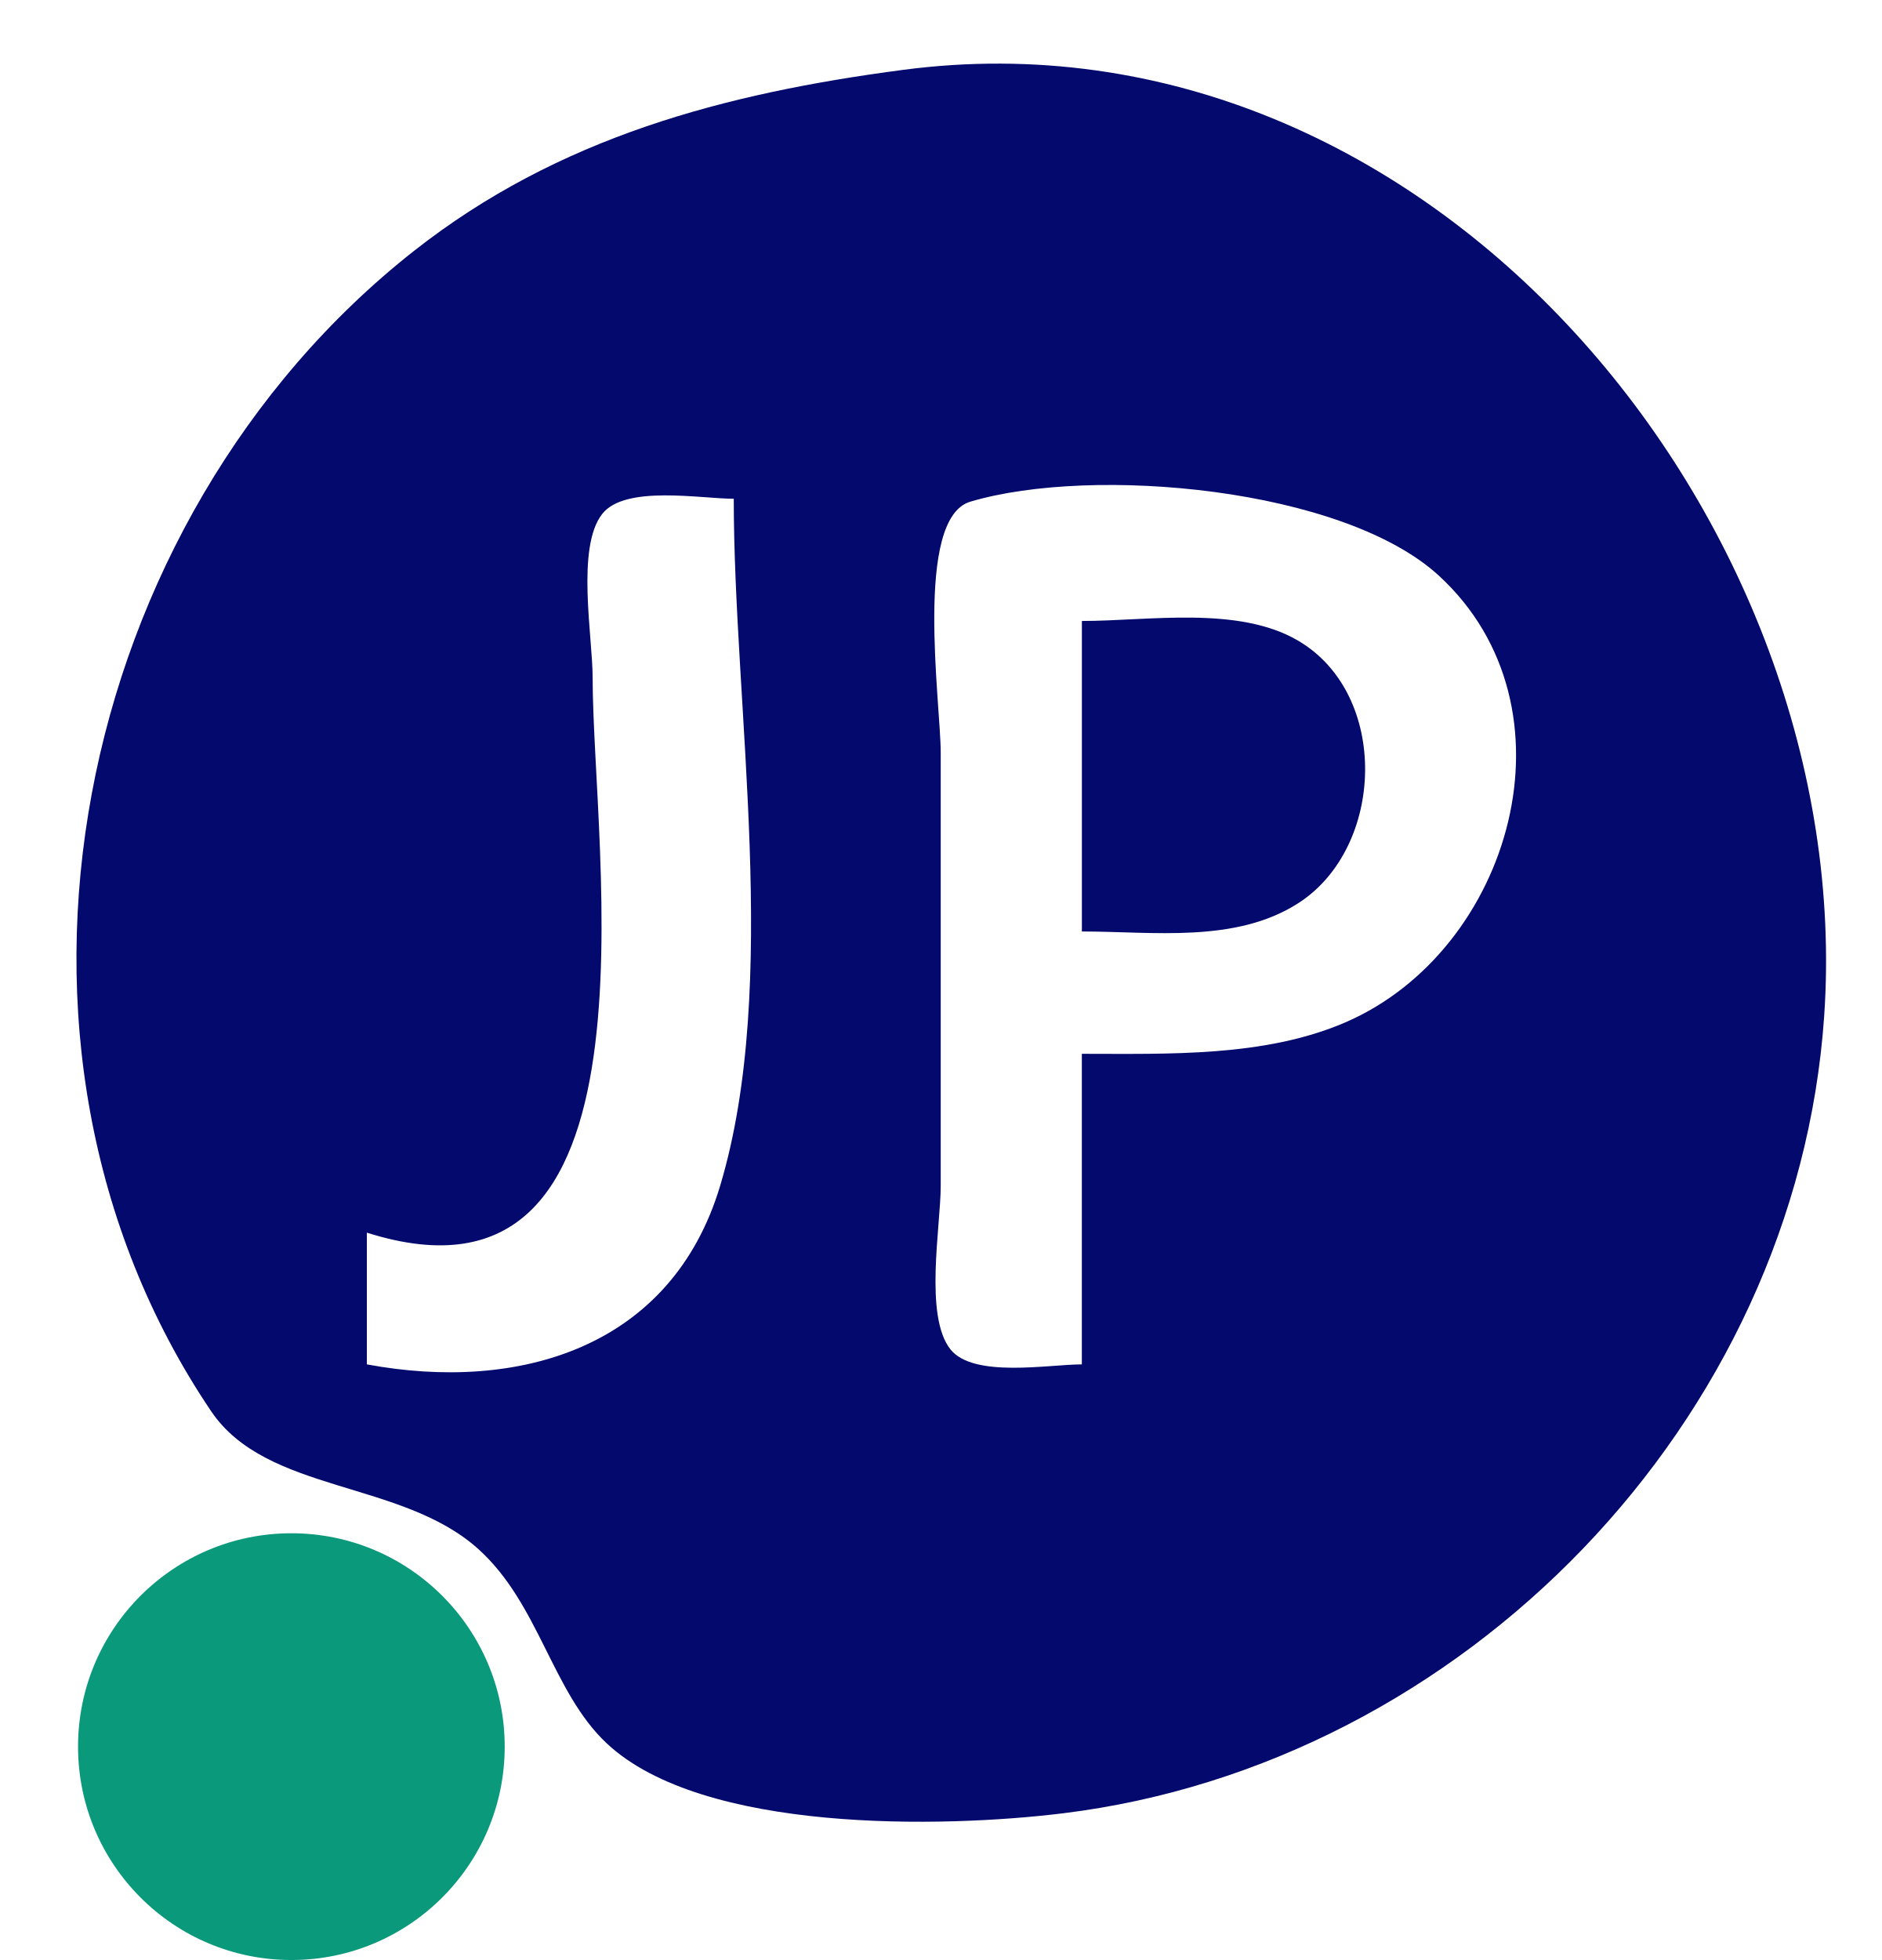
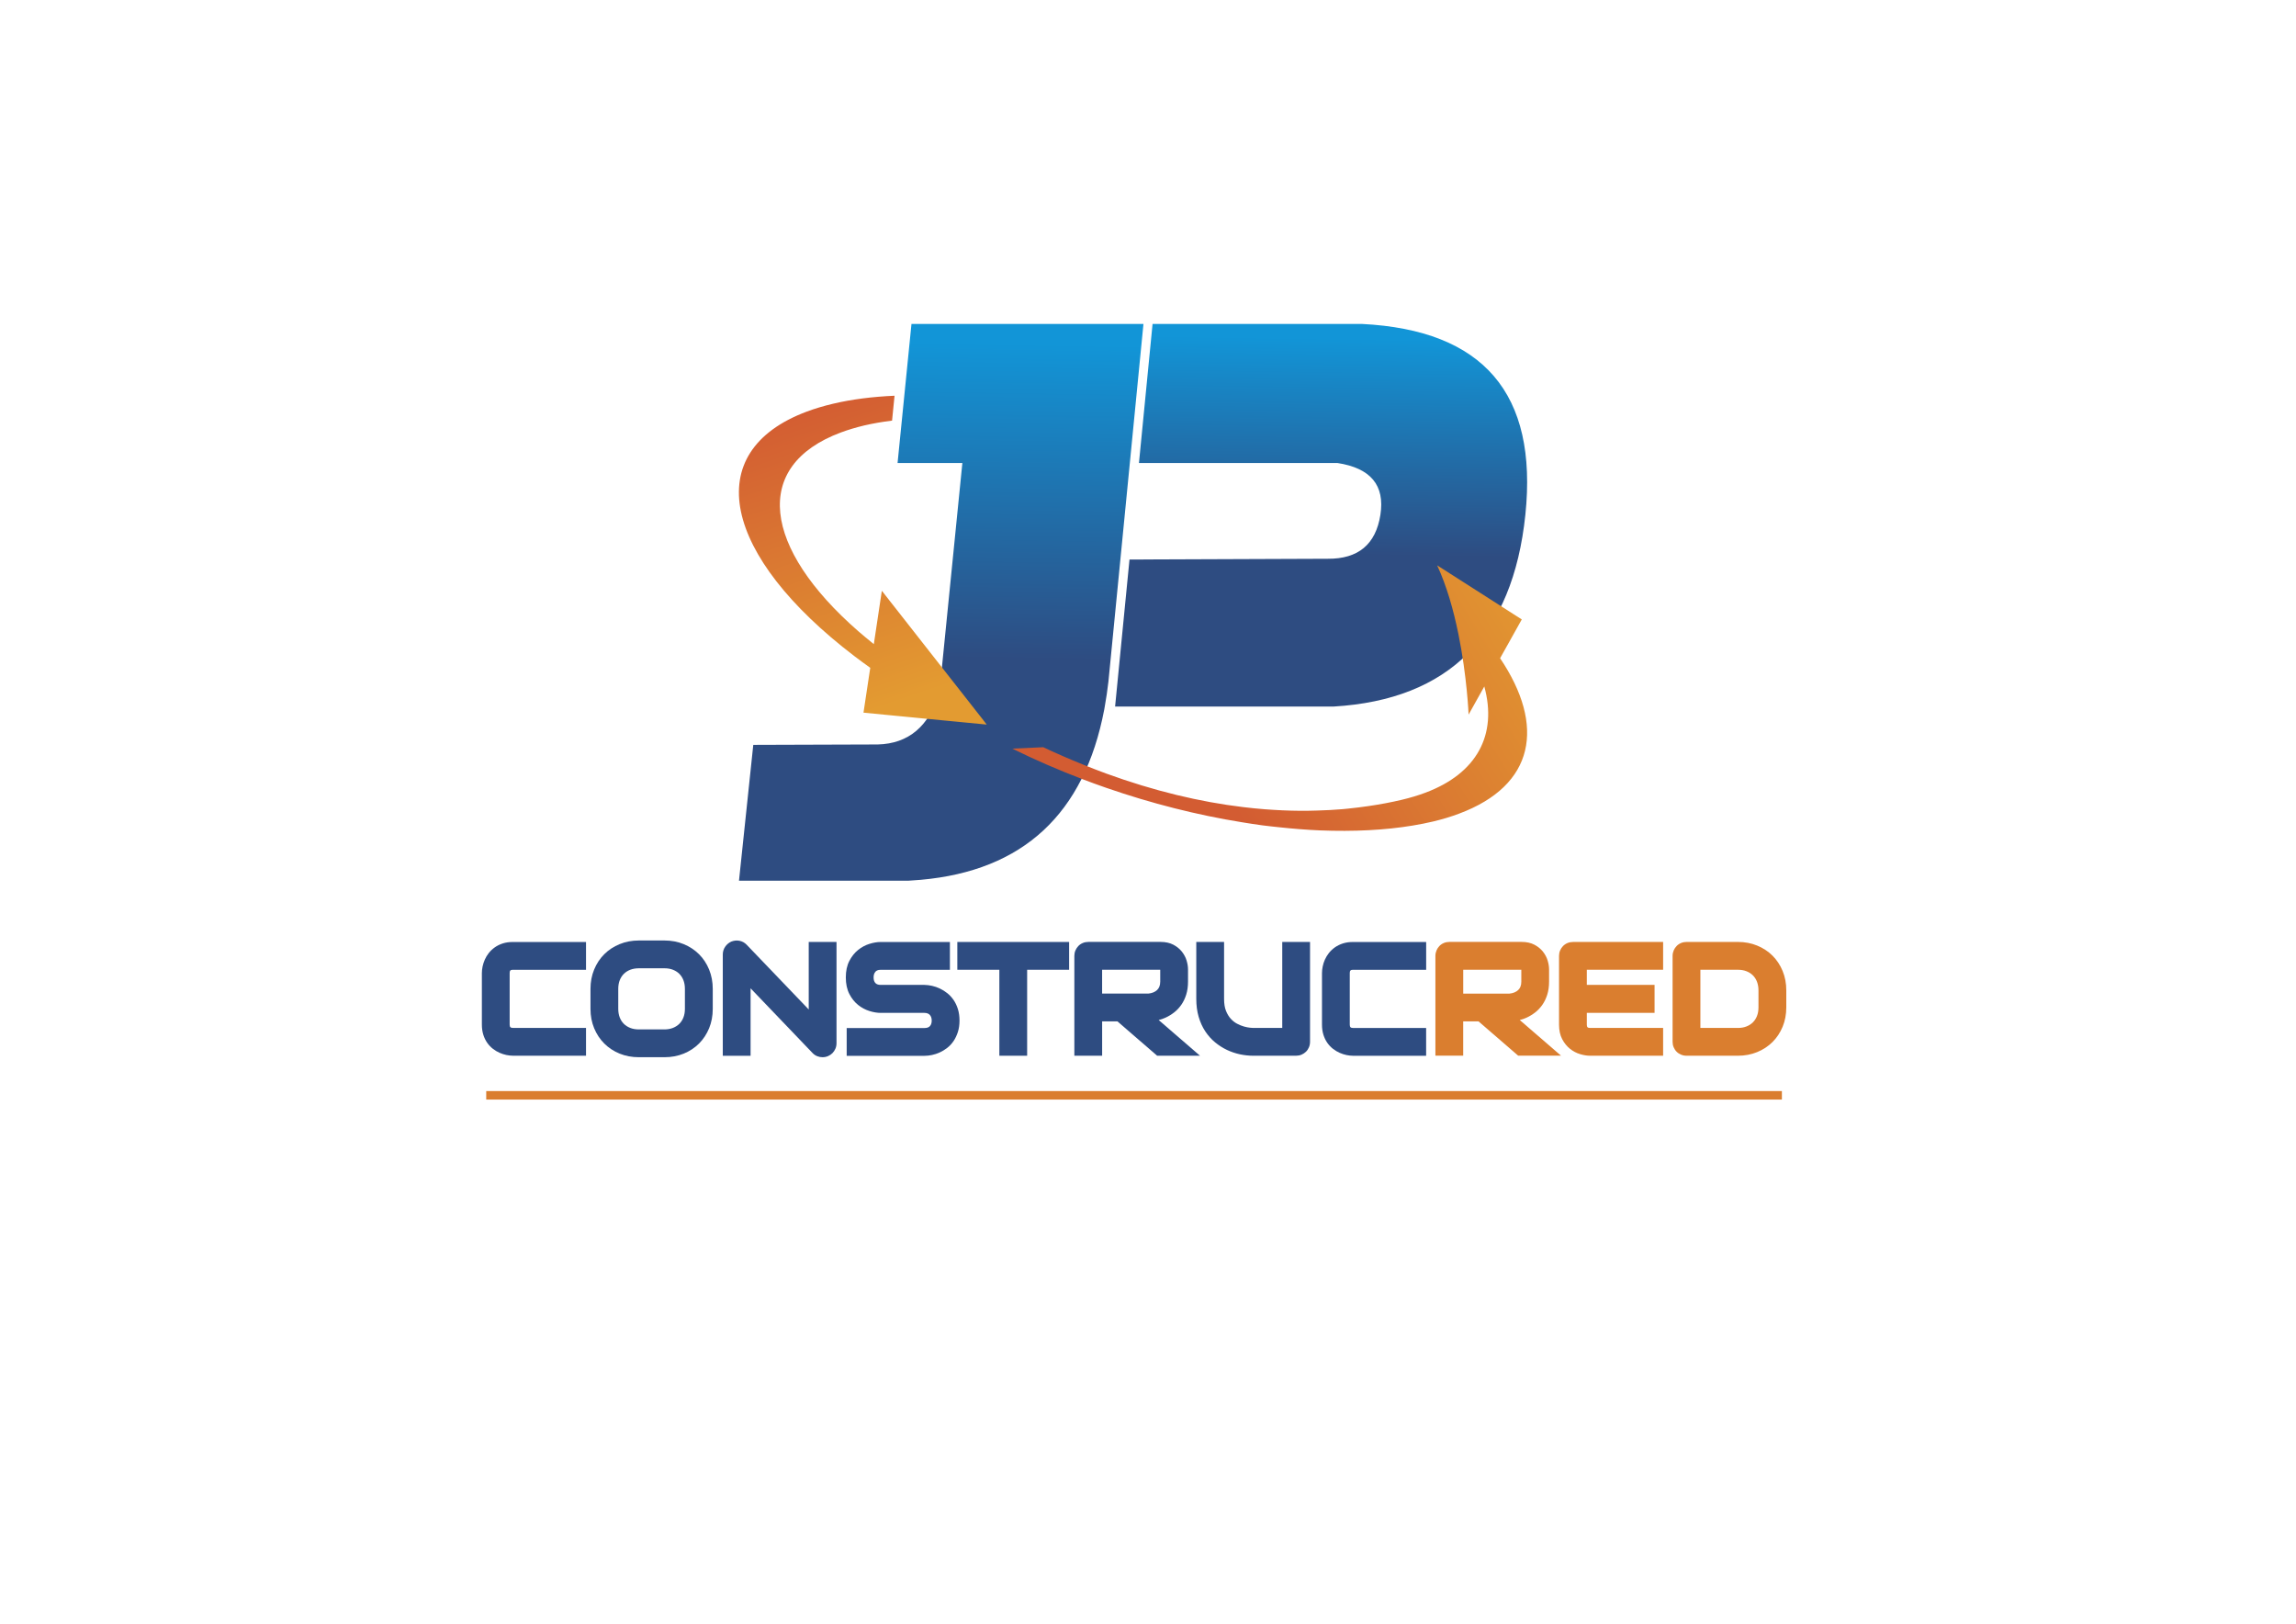
- <svg xmlns="http://www.w3.org/2000/svg" width="52.917mm" height="55.114mm" viewBox="0 0 52.917 55.114" version="1.1" id="svg5" xml:space="preserve">
-   <defs id="defs2" />
-   <g id="layer1" transform="translate(-40.96102,-28.8965)">
-     <path style="fill:#03096d;stroke:none;stroke-width:0.265" d="m 66.361,30.861 c -5.015,0.66 -9.693,1.893 -13.758,5.092 -9.58,7.537 -12.681,22.284 -5.704,32.626 1.561,2.314 5.346,1.928 7.512,3.873 1.716,1.542 2.075,4.028 3.619,5.471 2.7,2.523 9.437,2.379 12.83,1.962 C 82.127,78.501 91.482,68.865 92.266,57.472 93.222,43.595 81.191,28.909 66.361,30.861 m -4.763,12.059 c 0,5.907 1.316,13.645 -0.381,19.315 -1.368,4.571 -5.668,5.82 -9.938,5.027 v -3.704 c 8.536,2.706 6.35,-10.706 6.35,-15.61 0,-1.143 -0.471,-3.665 0.272,-4.603 0.647,-0.817 2.767,-0.424 3.697,-0.424 m 9.79,15.61 v 8.731 c -0.93,0 -3.05,0.393 -3.697,-0.424 -0.743,-0.938 -0.272,-3.46 -0.272,-4.603 V 50.063 c 0,-1.379 -0.761,-6.586 0.833,-7.06 3.449,-1.024 10.489,-0.391 13.179,2.082 4.024,3.7 2.048,10.54 -2.634,12.561 -2.271,0.98 -4.983,0.883 -7.408,0.883 m 0,-12.171 v 8.731 c 1.997,0 4.314,0.338 6.081,-0.792 2.44,-1.561 2.586,-5.869 0,-7.386 -1.684,-0.988 -4.205,-0.553 -6.081,-0.553 z" id="path179" />
-     <circle style="fill:#0b997c;fill-opacity:1;stroke-width:0.465" id="path233" cx="49.156" cy="78.011" r="6" />
+ <svg xmlns="http://www.w3.org/2000/svg" version="1.1" id="Capa_1" x="0px" y="0px" viewBox="0 0 841.89 595.28" style="enable-background:new 0 0 841.89 595.28;" xml:space="preserve">
+   <defs id="defs167" />
+   <style type="text/css" id="style2">
+ 	.st0{fill:#2E4C81;}
+ 	.st1{fill:#DA7E2F;}
+ 	.st2{fill:url(#SVGID_1_);}
+ 	.st3{fill:url(#SVGID_2_);}
+ 	.st4{fill:url(#SVGID_3_);}
+ 	.st5{fill:url(#SVGID_4_);}
+ 	.st6{fill:#1295D7;}
+ </style>
+   <g id="g162">
+     <g id="g68">
+       <g id="g26">
+         <path class="st0" d="M184.38,345.87c-1.1,0.35-2.09,0.84-2.94,1.44c-0.85,0.6-1.59,1.3-2.21,2.08c-0.6,0.76-1.09,1.58-1.46,2.42     c-0.37,0.83-0.64,1.68-0.82,2.53c-0.17,0.84-0.26,1.65-0.26,2.4v18.9c0,1.36,0.18,2.61,0.53,3.72c0.35,1.11,0.83,2.1,1.44,2.96     c0.6,0.85,1.3,1.59,2.09,2.2c0.76,0.59,1.57,1.07,2.41,1.44c0.83,0.37,1.68,0.64,2.53,0.82c0.85,0.17,1.65,0.26,2.4,0.26h26.79     v-10.19H188.1c-0.45,0-0.77-0.09-0.95-0.27c-0.18-0.18-0.27-0.5-0.27-0.94V356.8c0-0.28,0.03-0.79,0.25-1.01     c0.21-0.21,0.64-0.25,0.96-0.25h26.79v-10.19H188.1C186.73,345.34,185.48,345.52,184.38,345.87z" id="path4" />
+         <path class="st0" d="M256.3,349.82c-1.58-1.57-3.47-2.81-5.61-3.69c-2.14-0.88-4.5-1.33-7.01-1.33h-9.45     c-2.51,0-4.87,0.45-7.02,1.33c-2.16,0.88-4.05,2.12-5.63,3.69c-1.58,1.57-2.83,3.46-3.72,5.63c-0.89,2.16-1.34,4.54-1.34,7.07     v7.36c0,2.55,0.45,4.93,1.34,7.08c0.89,2.16,2.14,4.05,3.72,5.62c1.58,1.58,3.48,2.82,5.63,3.7c2.15,0.87,4.51,1.31,7.02,1.31     h9.45c2.51,0,4.87-0.44,7.01-1.31c2.15-0.87,4.04-2.12,5.62-3.69c1.58-1.58,2.82-3.47,3.71-5.63c0.88-2.15,1.33-4.53,1.33-7.08     v-7.36c0-2.52-0.45-4.9-1.33-7.06C259.13,353.28,257.88,351.39,256.3,349.82z M234.23,354.99h9.45c1.13,0,2.18,0.18,3.1,0.55     c0.91,0.36,1.69,0.86,2.32,1.49c0.65,0.65,1.13,1.41,1.49,2.32c0.36,0.93,0.55,1.99,0.55,3.16v7.36c0,1.17-0.18,2.23-0.55,3.16     c-0.36,0.92-0.85,1.68-1.5,2.32c-0.65,0.64-1.44,1.14-2.34,1.5c-0.93,0.36-1.98,0.55-3.13,0.55h-9.4c-1.15,0-2.21-0.18-3.13-0.55     c-0.91-0.36-1.7-0.86-2.34-1.5c-0.65-0.65-1.14-1.4-1.5-2.32c-0.36-0.92-0.55-1.99-0.55-3.16v-7.36c0-1.17,0.18-2.23,0.55-3.16     c0.36-0.91,0.85-1.67,1.5-2.32c0.65-0.64,1.43-1.14,2.34-1.5C232.02,355.18,233.07,354.99,234.23,354.99z" id="path6" />
+         <path class="st0" d="M296.52,370.07l-22.75-23.73c-0.73-0.76-1.62-1.24-2.65-1.44c-1-0.19-1.99-0.09-3.01,0.32     c-0.89,0.41-1.63,1.03-2.19,1.85c-0.59,0.85-0.89,1.81-0.89,2.86v37.13h10.19v-24.73l22.74,23.74c0.51,0.54,1.11,0.93,1.78,1.18     c0.61,0.23,1.24,0.34,1.86,0.34c0.7,0,1.36-0.13,1.99-0.39c0.62-0.26,1.17-0.63,1.63-1.08c0.45-0.45,0.82-1,1.09-1.61     c0.28-0.63,0.42-1.32,0.42-2.04v-37.13h-10.19V370.07z" id="path8" />
+         <path class="st0" d="M349.65,366.6c-0.67-0.97-1.45-1.81-2.32-2.5c-0.85-0.67-1.75-1.24-2.69-1.68     c-0.94-0.44-1.89-0.78-2.85-0.99c-0.94-0.21-1.85-0.33-2.79-0.35h-16.06c-0.87,0-1.51-0.22-1.94-0.67     c-0.45-0.47-0.67-1.15-0.67-2.07c0-0.91,0.23-1.6,0.69-2.11c0.27-0.3,0.77-0.69,1.92-0.69h25.37v-10.19h-25.37     c-1.29,0-2.67,0.23-4.12,0.68c-1.49,0.46-2.9,1.21-4.18,2.24c-1.29,1.04-2.37,2.4-3.21,4.03c-0.86,1.66-1.29,3.69-1.29,6.04     c0,2.34,0.43,4.38,1.29,6.05c0.84,1.65,1.93,3.01,3.22,4.04c1.27,1.02,2.67,1.76,4.17,2.23c1.45,0.45,2.84,0.68,4.12,0.68h16.06     c0.43,0,0.82,0.07,1.16,0.21c0.31,0.12,0.56,0.29,0.77,0.52c0.22,0.24,0.39,0.52,0.51,0.85c0.13,0.36,0.2,0.77,0.2,1.22     c0,0.91-0.22,1.58-0.68,2.07c-0.43,0.46-1.07,0.68-1.96,0.68h-28.54v10.19h28.54c0.86,0,1.79-0.1,2.73-0.3     c0.96-0.2,1.92-0.52,2.85-0.94c0.93-0.43,1.84-0.98,2.7-1.64c0.9-0.69,1.7-1.54,2.36-2.52c0.66-0.97,1.19-2.09,1.59-3.33     c0.4-1.25,0.6-2.67,0.6-4.2c0-1.53-0.2-2.94-0.58-4.18C350.85,368.69,350.32,367.57,349.65,366.6z" id="path10" />
+         <polygon class="st0" points="351.03,355.53 366.44,355.53 366.44,387.05 376.63,387.05 376.63,355.53 392.02,355.53      392.02,345.34 351.03,345.34    " id="polygon12" />
+         <path class="st0" d="M427.43,373.06c1.07-0.49,2.1-1.12,3.07-1.87c1-0.77,1.89-1.72,2.65-2.8c0.76-1.09,1.37-2.35,1.81-3.76     c0.44-1.4,0.66-3,0.66-4.75v-4.46c0-1.01-0.17-2.1-0.51-3.23c-0.35-1.18-0.93-2.28-1.73-3.29c-0.81-1.02-1.86-1.88-3.13-2.55     c-1.3-0.68-2.88-1.03-4.69-1.03h-26.5c-0.71,0-1.39,0.13-2.01,0.39c-0.63,0.26-1.19,0.64-1.65,1.12     c-0.45,0.47-0.81,1.02-1.07,1.63c-0.26,0.62-0.39,1.29-0.39,1.99v36.59h10.19v-12.59h5.61l14.55,12.59H440l-15.14-13.08     C425.72,373.76,426.58,373.45,427.43,373.06z M404.13,355.53h21.3v4.36c0,0.7-0.11,1.31-0.31,1.82c-0.2,0.5-0.48,0.91-0.84,1.25     c-0.38,0.36-0.85,0.65-1.38,0.87c-0.57,0.23-1.22,0.38-1.8,0.43h-16.98V355.53z" id="path14" />
+         <path class="st0" d="M470.16,376.86H459.5c-0.19,0-0.6-0.03-1.21-0.09c-0.59-0.06-1.3-0.2-2.11-0.42     c-0.8-0.22-1.65-0.57-2.55-1.03c-0.83-0.43-1.61-1.04-2.32-1.81c-0.71-0.77-1.3-1.75-1.77-2.92c-0.47-1.16-0.7-2.64-0.7-4.4     v-20.86h-10.19v20.86c0,2.4,0.29,4.62,0.87,6.59c0.58,1.98,1.39,3.77,2.42,5.32c1.02,1.55,2.24,2.91,3.61,4.04     c1.35,1.12,2.82,2.05,4.35,2.78c1.53,0.72,3.13,1.26,4.77,1.61c1.62,0.34,3.25,0.52,4.84,0.52h15.73c0.7,0,1.37-0.13,1.99-0.39     c0.61-0.26,1.16-0.62,1.63-1.07c0.48-0.47,0.85-1.02,1.11-1.65c0.26-0.62,0.39-1.3,0.39-2.01v-36.59h-10.19V376.86z" id="path16" />
+         <path class="st0" d="M492.44,345.87c-1.1,0.35-2.09,0.84-2.95,1.44c-0.85,0.6-1.59,1.3-2.21,2.08c-0.6,0.76-1.09,1.58-1.47,2.42     c-0.37,0.83-0.64,1.68-0.81,2.53c-0.17,0.84-0.26,1.65-0.26,2.41v18.9c0,1.36,0.18,2.61,0.53,3.72c0.35,1.11,0.83,2.1,1.44,2.97     c0.6,0.85,1.31,1.59,2.09,2.2c0.76,0.58,1.57,1.07,2.41,1.44c0.83,0.37,1.68,0.64,2.53,0.82c0.84,0.17,1.65,0.26,2.4,0.26h26.79     v-10.19h-26.79c-0.45,0-0.77-0.09-0.94-0.27c-0.18-0.18-0.27-0.5-0.27-0.94V356.8c0-0.28,0.03-0.79,0.26-1.01     c0.21-0.21,0.64-0.25,0.96-0.25h26.79v-10.19h-26.79C494.78,345.34,493.54,345.52,492.44,345.87z" id="path18" />
+         <path class="st1" d="M559.82,373.06c1.07-0.49,2.1-1.12,3.07-1.87c1-0.77,1.89-1.72,2.65-2.8c0.76-1.09,1.37-2.35,1.81-3.76     c0.44-1.4,0.66-3,0.66-4.75v-4.46c0-1.01-0.17-2.1-0.51-3.23c-0.35-1.18-0.93-2.28-1.73-3.29c-0.81-1.02-1.86-1.88-3.13-2.55     c-1.3-0.68-2.88-1.03-4.69-1.03h-26.5c-0.71,0-1.39,0.13-2.01,0.39c-0.63,0.26-1.19,0.64-1.65,1.12     c-0.45,0.47-0.81,1.02-1.06,1.62c-0.26,0.62-0.4,1.29-0.4,1.99v36.59h10.19v-12.59h5.61l14.55,12.59h15.71l-15.14-13.08     C558.12,373.76,558.98,373.45,559.82,373.06z M536.53,355.53h21.3v4.36c0,0.7-0.1,1.31-0.31,1.83c-0.2,0.5-0.47,0.91-0.84,1.25     c-0.38,0.36-0.85,0.65-1.38,0.87c-0.57,0.23-1.22,0.38-1.8,0.43h-16.97V355.53z" id="path20" />
+         <path class="st1" d="M574.77,345.73c-0.63,0.26-1.19,0.64-1.65,1.11c-0.46,0.47-0.82,1.02-1.07,1.63     c-0.26,0.62-0.39,1.29-0.39,1.99v25.19c0,2.06,0.39,3.86,1.16,5.32c0.75,1.44,1.72,2.63,2.86,3.54c1.14,0.9,2.39,1.57,3.73,1.96     c1.29,0.38,2.51,0.58,3.63,0.58h26.79v-10.19h-26.74c-0.33,0-0.78-0.04-0.98-0.25c-0.21-0.21-0.26-0.64-0.26-0.96v-4.33h24.84     v-10.25h-24.84v-5.54h27.98v-10.19h-33.05C576.07,345.34,575.39,345.47,574.77,345.73z" id="path22" />
+         <path class="st1" d="M653.65,355.98c-0.89-2.17-2.15-4.06-3.72-5.63c-1.58-1.57-3.47-2.81-5.63-3.69     c-2.15-0.88-4.52-1.33-7.03-1.33h-18.85c-0.71,0-1.39,0.13-2.01,0.39c-0.63,0.26-1.19,0.64-1.65,1.12     c-0.45,0.47-0.81,1.02-1.06,1.62c-0.26,0.62-0.4,1.29-0.4,1.99v31.47c0,0.72,0.13,1.4,0.39,2.01c0.26,0.62,0.62,1.18,1.08,1.64     c0.46,0.46,1.01,0.82,1.63,1.08c0.62,0.26,1.3,0.4,2.02,0.4h18.85c2.51,0,4.87-0.45,7.03-1.33c2.16-0.88,4.05-2.12,5.63-3.69     c1.58-1.57,2.83-3.45,3.72-5.61c0.89-2.15,1.34-4.54,1.34-7.09v-6.28C654.99,360.52,654.54,358.15,653.65,355.98z M637.27,376.86     h-13.78v-21.33h13.78c1.15,0,2.21,0.18,3.13,0.55c0.91,0.35,1.7,0.86,2.34,1.5c0.64,0.63,1.14,1.41,1.5,2.32     c0.36,0.94,0.55,2,0.55,3.15v6.28c0,1.17-0.18,2.23-0.55,3.16c-0.35,0.9-0.86,1.68-1.5,2.32c-0.66,0.65-1.42,1.14-2.35,1.5     C639.48,376.68,638.43,376.86,637.27,376.86z" id="path24" />
+       </g>
+       <rect x="178.29" y="400" class="st1" width="475.09" height="3.12" id="rect28" />
+       <g id="g66">
+         <g id="g44">
+           <linearGradient id="SVGID_1_" gradientUnits="userSpaceOnUse" x1="346.594" y1="125.484" x2="344.804" y2="241.26">
+             <stop offset="0" style="stop-color:#1295D7" id="stop30" />
+             <stop offset="1" style="stop-color:#2E4C81" id="stop32" />
+           </linearGradient>
+           <path class="st2" d="M405.09,259.03c0.53-2.94,0.98-5.97,1.34-9.11l12.85-131.16h-61.3h-23.76l-5.1,50.98h23.76l-8.42,84.11      c-0.01,0.02-0.02,0.04-0.02,0.07c-3.79,12.38-11.31,18.72-22.55,19.01l-45.68,0.15l-5.24,49.81h61.99      c1.57-0.08,3.1-0.19,4.62-0.33c37.57-3.34,60.01-24.16,67.32-62.43C404.96,259.77,405.03,259.4,405.09,259.03z" id="path35" />
+           <linearGradient id="SVGID_2_" gradientUnits="userSpaceOnUse" x1="485.881" y1="123.938" x2="484.652" y2="203.391">
+             <stop offset="0" style="stop-color:#1295D7" id="stop37" />
+             <stop offset="1" style="stop-color:#2E4C81" id="stop39" />
+           </linearGradient>
+           <path class="st3" d="M499.38,118.76h-76.76h0l-4.99,50.98h0h1.68h71.05c12.24,1.85,17.5,8.18,15.8,19.01      c-1.7,10.83-8.13,16.19-19.3,16.1l-67.55,0.26v0.03h-5.15l-2.15,21.95l-3.13,31.94h80.16c42.24-2.52,65.66-25.97,70.28-70.35      C563.93,144.3,543.95,121,499.38,118.76z" id="path42" />
+         </g>
+         <g id="g53">
+           <linearGradient id="SVGID_3_" gradientUnits="userSpaceOnUse" x1="407.58" y1="315.034" x2="568.346" y2="216.137">
+             <stop offset="0.254" style="stop-color:#D35C32" id="stop46" />
+             <stop offset="1" style="stop-color:#E39B31" id="stop48" />
+           </linearGradient>
+           <path class="st4" d="M550.05,241.32l3.41-6.09l4.54-8.14l-31.02-19.82c0,0,0,0,0,0.01c3.53,7.62,6,16.49,7.71,24.83      c0,0.02,0,0.03,0,0.05c0.01,0.01,0.01,0.01,0.02,0.02c3.24,15.85,3.79,29.8,3.79,29.8l5.76-10.31      c4.84,17.65-2.66,31.88-21.65,38.96c-2.63,0.99-5.52,1.85-8.54,2.57c-3.99,0.95-8.12,1.72-12.34,2.33      c-2.44,0.36-4.91,0.66-7.42,0.92c-0.13,0.01-0.26,0.03-0.39,0.04c-0.54,0.06-1.07,0.11-1.62,0.16      c-3.05,0.26-6.18,0.42-9.33,0.51c-2.08,0.06-4.17,0.11-6.29,0.09c-4.2-0.03-8.5-0.23-12.87-0.56c-2.61-0.2-5.26-0.47-7.93-0.79      c-15.91-1.9-32.74-5.92-50.24-12.3c-2.8-1.03-5.63-2.13-8.48-3.28c-4.84-1.96-9.7-4.05-14.63-6.38l-11.33,0.52      c8.39,4.17,17.06,7.89,25.83,11.24c2.84,1.08,5.69,2.12,8.55,3.11c16.62,5.77,33.52,10.02,49.81,12.64      c2.54,0.41,5.09,0.82,7.6,1.15c2.03,0.27,4.02,0.46,6.03,0.68c5.05,0.54,10.01,0.94,14.86,1.15c3.14,0.12,6.22,0.19,9.25,0.17      c11.8-0.04,22.76-1.16,32.38-3.43c3.38-0.8,6.56-1.77,9.49-2.87C562.78,287.93,566.73,266.09,550.05,241.32z" id="path51" />
+         </g>
+         <g id="g64">
+           <g id="g62">
+             <linearGradient id="SVGID_4_" gradientUnits="userSpaceOnUse" x1="291.1" y1="140.977" x2="330.505" y2="257.093">
+               <stop offset="0.067" style="stop-color:#D35C32" id="stop55" />
+               <stop offset="1" style="stop-color:#E39B31" id="stop57" />
+             </linearGradient>
+             <path class="st5" d="M360.25,263.62l-2.65-3.37l-3.74-4.77l-5.55-7.07l-0.85-1.08l-2.09-2.67l-17.52-22.34l-0.32-0.41       l-1.43-1.81l-0.2-0.26l-0.18-0.24l-2.37-3.01l-1.86,12.38l-1.08,7.19v0c-0.29-0.22-0.53-0.45-0.81-0.68       c-1.69-1.36-3.35-2.73-4.91-4.09c-34.89-30.46-39.18-60.61-6.38-72.83c2.64-0.99,5.52-1.84,8.54-2.57       c3.24-0.76,6.68-1.34,10.25-1.79l0.91-9.12c-8.14,0.36-15.74,1.32-22.61,2.95c-3.39,0.8-6.6,1.76-9.53,2.85       c-39.61,14.78-30.72,52.96,17.44,89.69c1.86,1.42,3.81,2.84,5.79,4.26v0.01l-1.04,6.89l-1.44,9.54l8.13,0.79l5.45,0.53l0.02,0       l1.36,0.13l4.35,0.42l3.98,0.39l6.28,0.61l5.05,0.48h0.01l1.39,0.14l9.16,0.88L360.25,263.62z" id="path60" />
+           </g>
+         </g>
+       </g>
+     </g>
  </g>
</svg>
